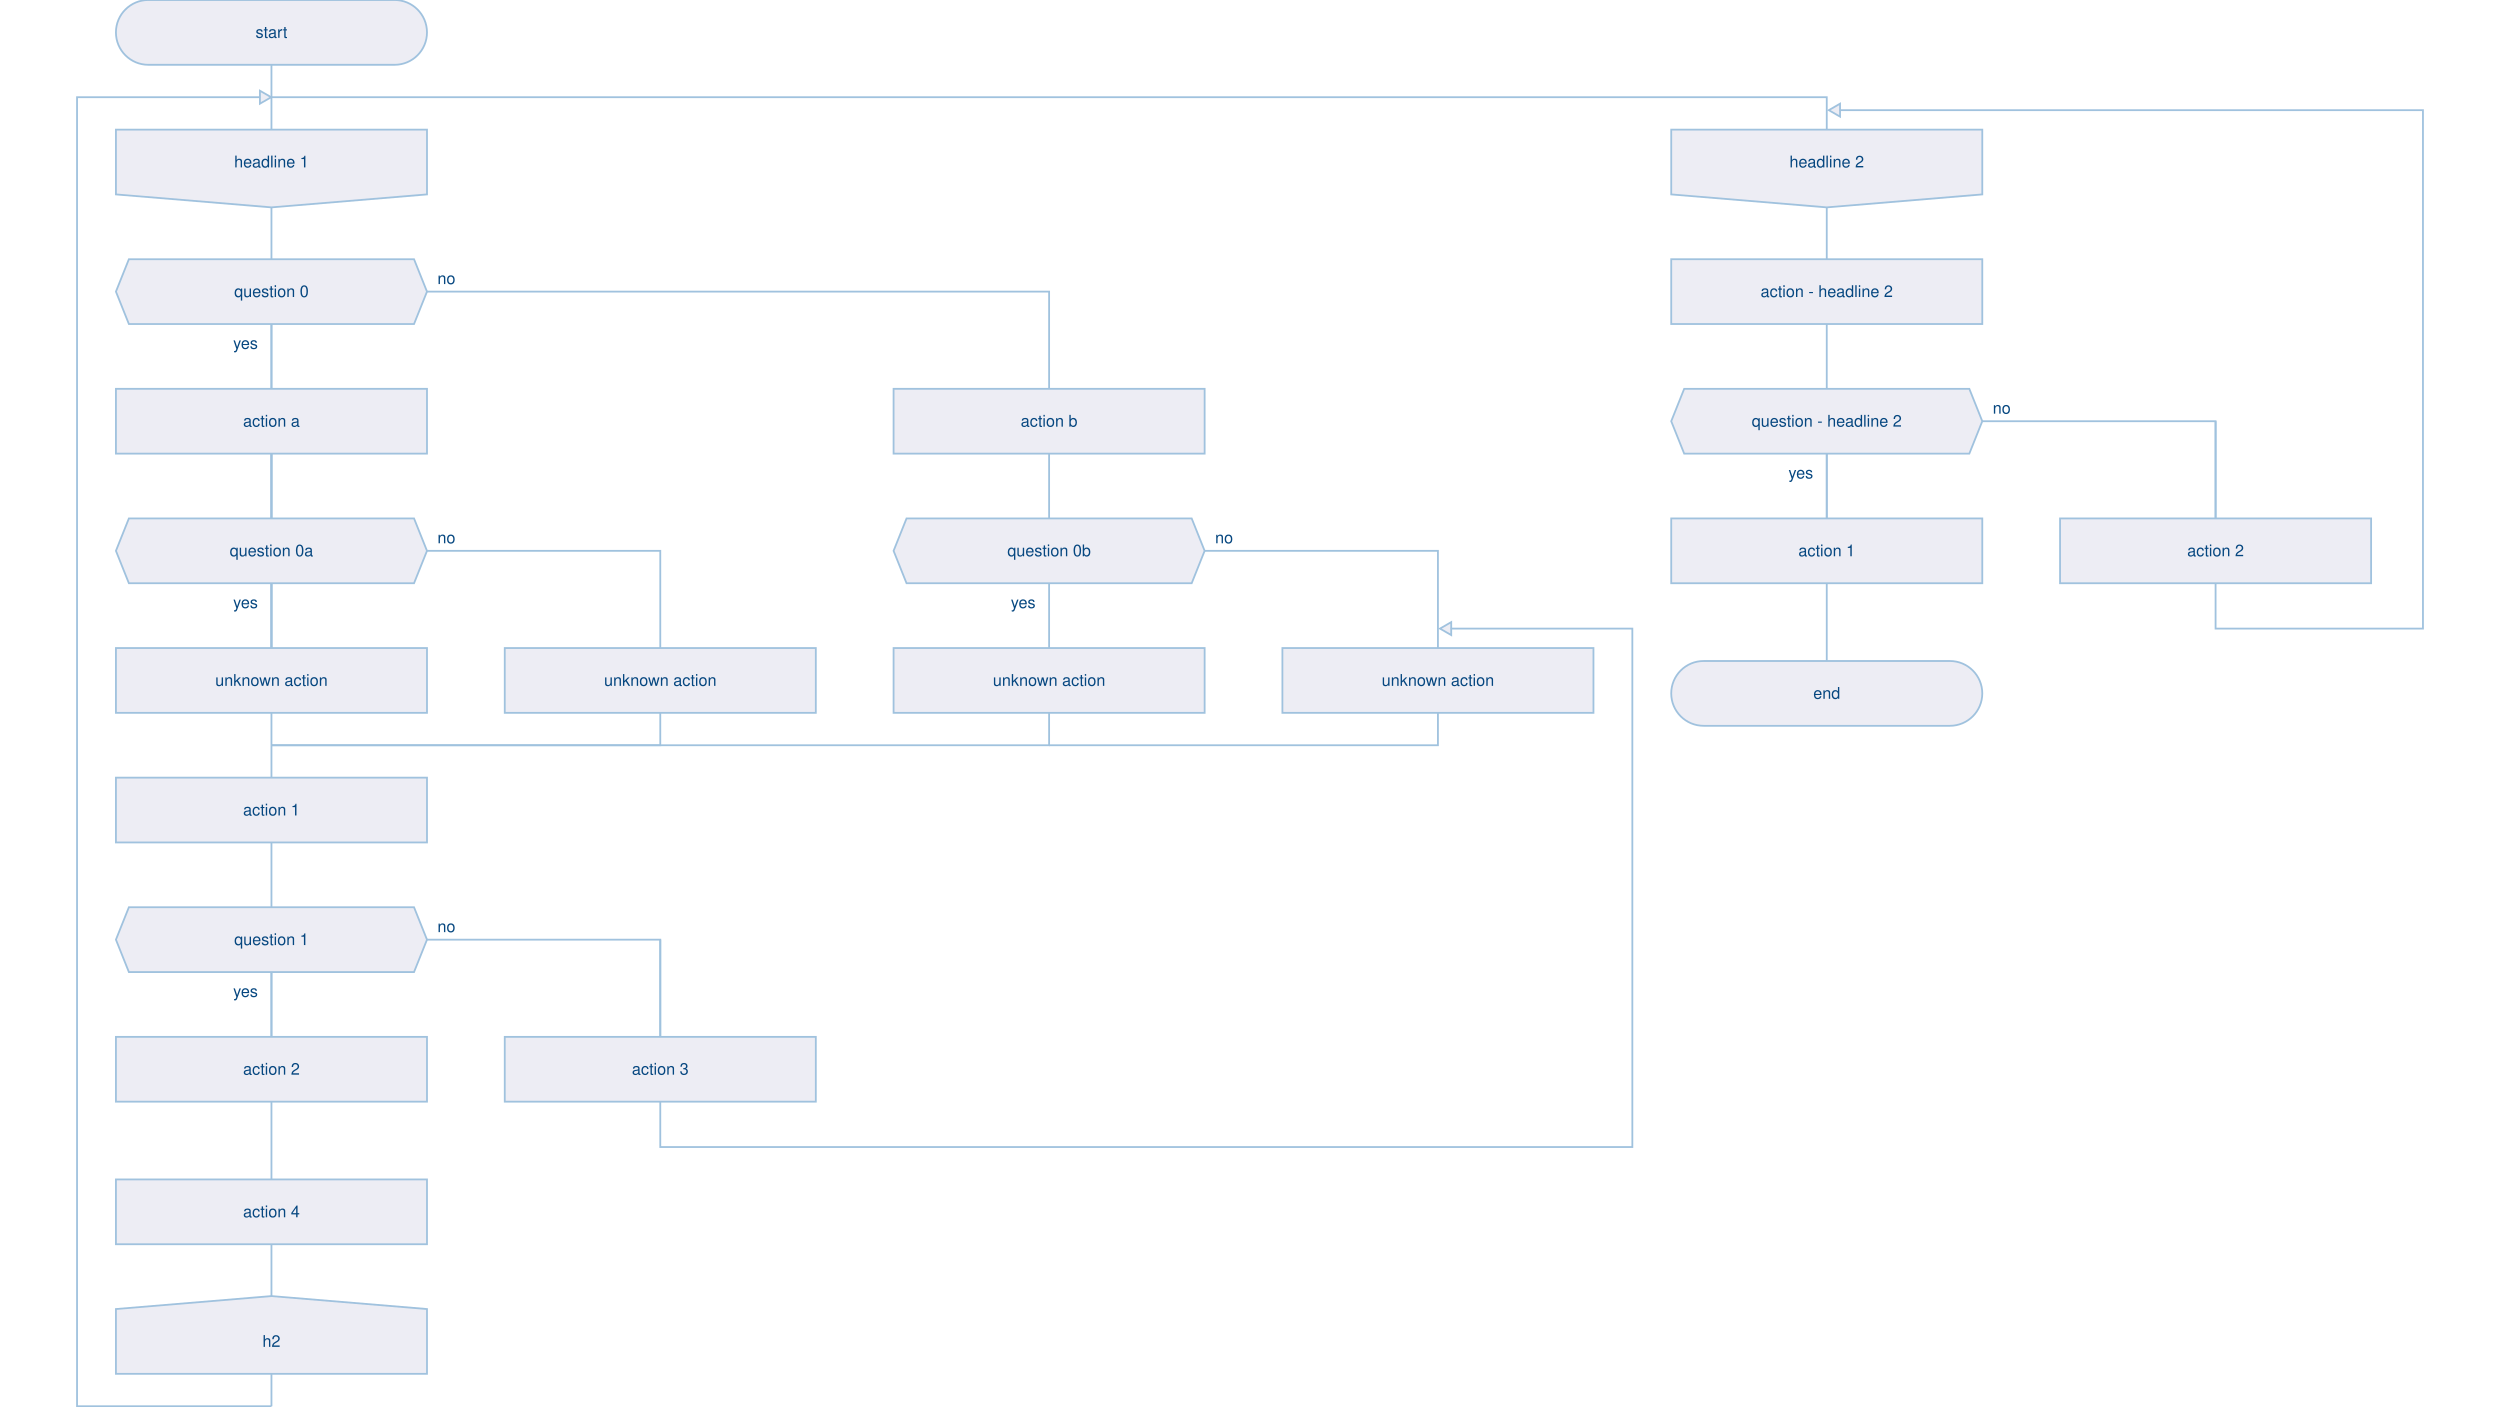
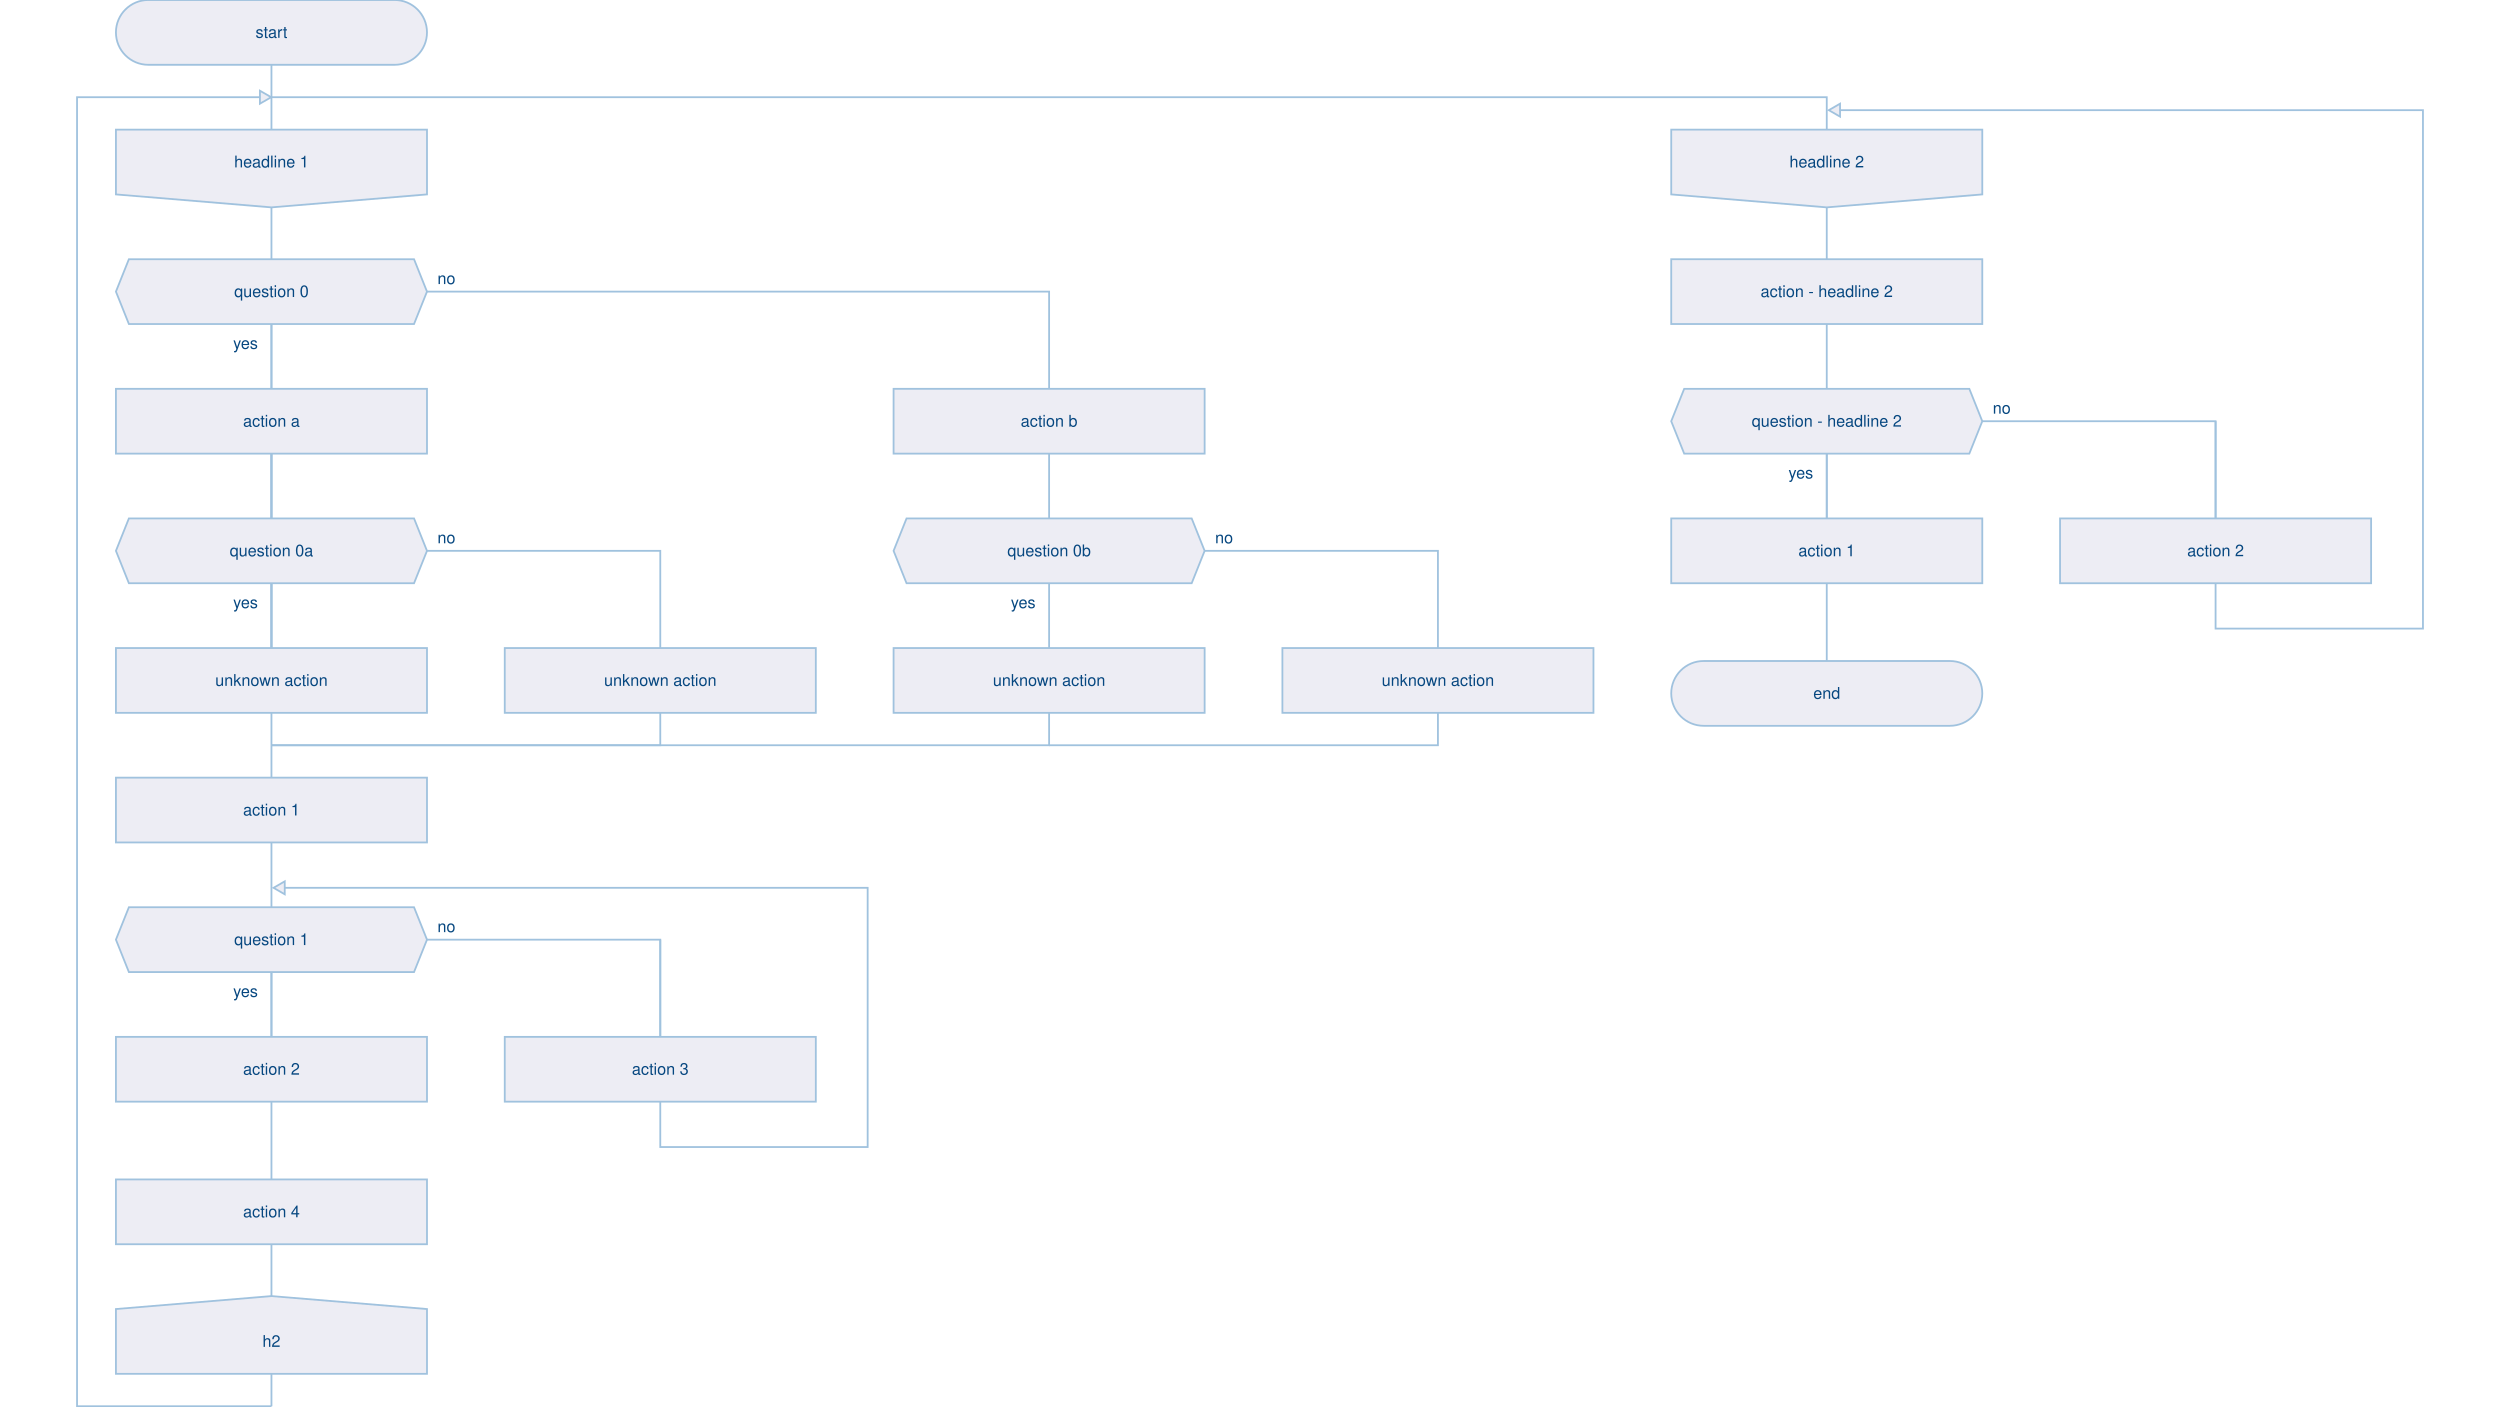
<svg xmlns="http://www.w3.org/2000/svg" font-size="1" viewBox="0.0 0.0 1920.0 1080.0" stroke="rgb(0,0,0)" width="1920" stroke-opacity="1" height="1080" version="1.1">
  <defs />
  <g stroke-linejoin="miter" fill-opacity="1.0" fill="rgb(237,237,244)" stroke="rgb(160,194,222)" stroke-linecap="butt" stroke-miterlimit="10.0" stroke-opacity="1.0" stroke-width="1.395">
-     <path d="M 1114.532,477.788 l -8.62,4.977 l 8.62,4.977 Z" />
-   </g>
-   <g stroke-linejoin="miter" fill-opacity="0.0" fill="rgb(0,0,0)" stroke="rgb(160,194,222)" stroke-linecap="butt" stroke-miterlimit="10.0" stroke-opacity="1.0" stroke-width="1.395">
-     <path d="M 507.097,721.659 v 159.263 h 746.544 v -398.157 h -139.494 " />
+     <path d="M 218.679,676.866 l -8.62,4.977 l 8.62,4.977 Z" />
+   </g>
+   <g stroke-linejoin="miter" fill-opacity="0.0" fill="rgb(0,0,0)" stroke="rgb(160,194,222)" stroke-linecap="butt" stroke-miterlimit="10.0" stroke-opacity="1.0" stroke-width="1.395">
+     <path d="M 507.097,721.659 v 159.263 h 159.263 v -199.078 h -448.065 " />
  </g>
  <g stroke-linejoin="miter" fill-opacity="1.0" fill="rgb(237,237,244)" stroke="rgb(160,194,222)" stroke-linecap="butt" stroke-miterlimit="10.0" stroke-opacity="1.0" stroke-width="1.395">
    <path d="M 1413.149,79.631 l -8.62,4.977 l 8.62,4.977 Z" />
  </g>
  <g stroke-linejoin="miter" fill-opacity="0.0" fill="rgb(0,0,0)" stroke="rgb(160,194,222)" stroke-linecap="butt" stroke-miterlimit="10.0" stroke-opacity="1.0" stroke-width="1.395">
    <path d="M 1701.567,323.502 v 159.263 h 159.263 v -398.157 h -448.065 " />
  </g>
  <g stroke-linejoin="miter" fill-opacity="0.0" fill="rgb(0,0,0)" stroke="rgb(160,194,222)" stroke-linecap="butt" stroke-miterlimit="10.0" stroke-opacity="1.0" stroke-width="1.395">
    <path d="M 208.479,1030.23 v 49.77 " />
  </g>
  <g stroke-linejoin="miter" fill-opacity="1.0" fill="rgb(237,237,244)" stroke="rgb(160,194,222)" stroke-linecap="butt" stroke-miterlimit="10.0" stroke-opacity="1.0" stroke-width="1.395">
    <path d="M 199.633,79.631 l 8.62,-4.977 l -8.62,-4.977 Z" />
  </g>
  <g stroke-linejoin="miter" fill-opacity="0.0" fill="rgb(0,0,0)" stroke="rgb(160,194,222)" stroke-linecap="butt" stroke-miterlimit="10.0" stroke-opacity="1.0" stroke-width="1.395">
    <path d="M 208.479,1080 h -149.309 v -1005.346 h 140.688 " />
  </g>
  <g stroke-linejoin="miter" fill-opacity="0.0" fill="rgb(0,0,0)" stroke="rgb(160,194,222)" stroke-linecap="butt" stroke-miterlimit="10.0" stroke-opacity="1.0" stroke-width="1.395">
    <path d="M 208.479,74.654 h 1194.47 v 24.885 " />
  </g>
  <g stroke-linejoin="miter" fill-opacity="0.0" fill="rgb(0,0,0)" stroke="rgb(160,194,222)" stroke-linecap="butt" stroke-miterlimit="10.0" stroke-opacity="1.0" stroke-width="1.395">
    <path d="M 1402.949,223.963 v -99.539 " />
  </g>
  <g stroke-linejoin="miter" fill-opacity="0.0" fill="rgb(0,0,0)" stroke="rgb(160,194,222)" stroke-linecap="butt" stroke-miterlimit="10.0" stroke-opacity="1.0" stroke-width="1.395">
    <path d="M 1402.949,323.502 v -99.539 " />
  </g>
  <g stroke-linejoin="miter" fill-opacity="0.0" fill="rgb(0,0,0)" stroke="rgb(160,194,222)" stroke-linecap="butt" stroke-miterlimit="10.0" stroke-opacity="1.0" stroke-width="1.395">
    <path d="M 1402.949,532.535 v -209.032 " />
  </g>
  <g stroke-linejoin="miter" fill-opacity="1.0" fill="rgb(237,237,244)" stroke="rgb(160,194,222)" stroke-linecap="butt" stroke-miterlimit="10.0" stroke-opacity="1.0" stroke-width="1.395">
    <path d="M 1522.396,532.535 h 0 c 0,-13.743 -11.141,-24.885 -24.885 -24.885h -189.124 c -13.743,-0 -24.885,11.141 -24.885 24.885h 0 c -0,13.743 11.141,24.885 24.885 24.885h 189.124 c 13.743,0 24.885,-11.141 24.885 -24.885Z" />
  </g>
  <g stroke-linejoin="miter" fill-opacity="1.0" font-size="12.442px" fill="rgb(6,71,128)" stroke="rgb(0,0,0)" font-weight="300" font-family="helvetica" stroke-linecap="butt" stroke-miterlimit="10.0" stroke-opacity="1.0" stroke-width="5.58">
    <text transform="matrix(1,0,0,1,1402.949,532.5346)" stroke="none" dominant-baseline="middle" text-anchor="middle">end</text>
  </g>
  <g stroke-linejoin="miter" fill-opacity="0.0" fill="rgb(0,0,0)" stroke="rgb(160,194,222)" stroke-linecap="butt" stroke-miterlimit="10.0" stroke-opacity="1.0" stroke-width="1.395">
    <path d="M 1701.567,423.041 v -99.539 h -298.618 " />
  </g>
  <g stroke-linejoin="miter" fill-opacity="0.0" fill="rgb(0,0,0)" stroke="rgb(160,194,222)" stroke-linecap="butt" stroke-miterlimit="10.0" stroke-opacity="1.0" stroke-width="1.395">
    <path d="M 1402.949,432.995 v -9.954 " />
  </g>
  <g stroke-linejoin="miter" fill-opacity="0.0" fill="rgb(0,0,0)" stroke="rgb(160,194,222)" stroke-linecap="butt" stroke-miterlimit="10.0" stroke-opacity="1.0" stroke-width="1.395">
    <path d="M 1402.949,423.041 v -99.539 " />
  </g>
  <g stroke-linejoin="miter" fill-opacity="1.0" fill="rgb(237,237,244)" stroke="rgb(160,194,222)" stroke-linecap="butt" stroke-miterlimit="10.0" stroke-opacity="1.0" stroke-width="1.395">
    <path d="M 1821.014,447.926 l -0,-49.77 h -238.894 l -0,49.77 Z" />
  </g>
  <g stroke-linejoin="miter" fill-opacity="1.0" font-size="12.442px" fill="rgb(6,71,128)" stroke="rgb(0,0,0)" font-weight="300" font-family="helvetica" stroke-linecap="butt" stroke-miterlimit="10.0" stroke-opacity="1.0" stroke-width="5.58">
    <text transform="matrix(1,0,0,1,1701.567,423.0415)" stroke="none" dominant-baseline="middle" text-anchor="middle">action 2</text>
  </g>
  <g stroke-linejoin="miter" fill-opacity="1.0" fill="rgb(237,237,244)" stroke="rgb(160,194,222)" stroke-linecap="butt" stroke-miterlimit="10.0" stroke-opacity="1.0" stroke-width="1.395">
    <path d="M 1522.396,447.926 l -0,-49.77 h -238.894 l -0,49.77 Z" />
  </g>
  <g stroke-linejoin="miter" fill-opacity="1.0" font-size="12.442px" fill="rgb(6,71,128)" stroke="rgb(0,0,0)" font-weight="300" font-family="helvetica" stroke-linecap="butt" stroke-miterlimit="10.0" stroke-opacity="1.0" stroke-width="5.58">
    <text transform="matrix(1,0,0,1,1402.949,423.0415)" stroke="none" dominant-baseline="middle" text-anchor="middle">action 1</text>
  </g>
  <g stroke-linejoin="miter" fill-opacity="1.0" font-size="12.442px" fill="rgb(6,71,128)" stroke="rgb(0,0,0)" font-weight="300" font-family="helvetica" stroke-linecap="butt" stroke-miterlimit="10.0" stroke-opacity="1.0" stroke-width="5.58">
    <text transform="matrix(1,0,0,1,1537.327,313.5484)" stroke="none" dominant-baseline="middle" text-anchor="middle">no</text>
  </g>
  <g stroke-linejoin="miter" fill-opacity="1.0" font-size="12.442px" fill="rgb(6,71,128)" stroke="rgb(0,0,0)" font-weight="300" font-family="helvetica" stroke-linecap="butt" stroke-miterlimit="10.0" stroke-opacity="1.0" stroke-width="5.58">
    <text transform="matrix(1,0,0,1,1383.042,363.318)" stroke="none" dominant-baseline="middle" text-anchor="middle">yes</text>
  </g>
  <g stroke-linejoin="miter" fill-opacity="1.0" fill="rgb(237,237,244)" stroke="rgb(160,194,222)" stroke-linecap="butt" stroke-miterlimit="10.0" stroke-opacity="1.0" stroke-width="1.395">
    <path d="M 1293.456,348.387 l -9.954,-24.885 l 9.954,-24.885 h 218.986 l 9.954,24.885 l -9.954,24.885 h -218.986 Z" />
  </g>
  <g stroke-linejoin="miter" fill-opacity="1.0" font-size="12.442px" fill="rgb(6,71,128)" stroke="rgb(0,0,0)" font-weight="300" font-family="helvetica" stroke-linecap="butt" stroke-miterlimit="10.0" stroke-opacity="1.0" stroke-width="5.58">
    <text transform="matrix(1,0,0,1,1402.949,323.5023)" stroke="none" dominant-baseline="middle" text-anchor="middle">question - headline 2</text>
  </g>
  <g stroke-linejoin="miter" fill-opacity="1.0" fill="rgb(237,237,244)" stroke="rgb(160,194,222)" stroke-linecap="butt" stroke-miterlimit="10.0" stroke-opacity="1.0" stroke-width="1.395">
    <path d="M 1522.396,248.848 l -0,-49.77 h -238.894 l -0,49.77 Z" />
  </g>
  <g stroke-linejoin="miter" fill-opacity="1.0" font-size="12.442px" fill="rgb(6,71,128)" stroke="rgb(0,0,0)" font-weight="300" font-family="helvetica" stroke-linecap="butt" stroke-miterlimit="10.0" stroke-opacity="1.0" stroke-width="5.58">
    <text transform="matrix(1,0,0,1,1402.949,223.9631)" stroke="none" dominant-baseline="middle" text-anchor="middle">action - headline 2</text>
  </g>
  <g stroke-linejoin="miter" fill-opacity="1.0" fill="rgb(237,237,244)" stroke="rgb(160,194,222)" stroke-linecap="butt" stroke-miterlimit="10.0" stroke-opacity="1.0" stroke-width="1.395">
    <path d="M 1283.502,149.309 v -49.77 h 238.894 v 49.77 l -119.447,9.954 l -119.447,-9.954 Z" />
  </g>
  <g stroke-linejoin="miter" fill-opacity="1.0" font-size="12.442px" fill="rgb(6,71,128)" stroke="rgb(0,0,0)" font-weight="300" font-family="helvetica" stroke-linecap="butt" stroke-miterlimit="10.0" stroke-opacity="1.0" stroke-width="5.58">
    <text transform="matrix(1,0,0,1,1402.949,124.424)" stroke="none" dominant-baseline="middle" text-anchor="middle">headline 2</text>
  </g>
  <g stroke-linejoin="miter" fill-opacity="0.0" fill="rgb(0,0,0)" stroke="rgb(160,194,222)" stroke-linecap="butt" stroke-miterlimit="10.0" stroke-opacity="1.0" stroke-width="1.395">
    <path d="M 208.479,124.424 v -99.539 " />
  </g>
  <g stroke-linejoin="miter" fill-opacity="0.0" fill="rgb(0,0,0)" stroke="rgb(160,194,222)" stroke-linecap="butt" stroke-miterlimit="10.0" stroke-opacity="1.0" stroke-width="1.395">
    <path d="M 208.479,223.963 v -99.539 " />
  </g>
  <g stroke-linejoin="miter" fill-opacity="0.0" fill="rgb(0,0,0)" stroke="rgb(160,194,222)" stroke-linecap="butt" stroke-miterlimit="10.0" stroke-opacity="1.0" stroke-width="1.395">
    <path d="M 208.479,622.12 v -398.157 " />
  </g>
  <g stroke-linejoin="miter" fill-opacity="0.0" fill="rgb(0,0,0)" stroke="rgb(160,194,222)" stroke-linecap="butt" stroke-miterlimit="10.0" stroke-opacity="1.0" stroke-width="1.395">
    <path d="M 208.479,721.659 v -99.539 " />
  </g>
  <g stroke-linejoin="miter" fill-opacity="0.0" fill="rgb(0,0,0)" stroke="rgb(160,194,222)" stroke-linecap="butt" stroke-miterlimit="10.0" stroke-opacity="1.0" stroke-width="1.395">
    <path d="M 208.479,930.691 v -209.032 " />
  </g>
  <g stroke-linejoin="miter" fill-opacity="0.0" fill="rgb(0,0,0)" stroke="rgb(160,194,222)" stroke-linecap="butt" stroke-miterlimit="10.0" stroke-opacity="1.0" stroke-width="1.395">
    <path d="M 208.479,1030.23 v -99.539 " />
  </g>
  <g stroke-linejoin="miter" fill-opacity="1.0" fill="rgb(237,237,244)" stroke="rgb(160,194,222)" stroke-linecap="butt" stroke-miterlimit="10.0" stroke-opacity="1.0" stroke-width="1.395">
    <path d="M 89.032,1055.115 v -49.77 l 119.447,-9.954 l 119.447,9.954 v 49.77 h -238.894 Z" />
  </g>
  <g stroke-linejoin="miter" fill-opacity="1.0" font-size="12.442px" fill="rgb(6,71,128)" stroke="rgb(0,0,0)" font-weight="300" font-family="helvetica" stroke-linecap="butt" stroke-miterlimit="10.0" stroke-opacity="1.0" stroke-width="5.58">
    <text transform="matrix(1,0,0,1,208.4793,1030.23)" stroke="none" dominant-baseline="middle" text-anchor="middle">h2</text>
  </g>
  <g stroke-linejoin="miter" fill-opacity="1.0" fill="rgb(237,237,244)" stroke="rgb(160,194,222)" stroke-linecap="butt" stroke-miterlimit="10.0" stroke-opacity="1.0" stroke-width="1.395">
    <path d="M 327.926,955.576 l -0,-49.77 h -238.894 l -0,49.77 Z" />
  </g>
  <g stroke-linejoin="miter" fill-opacity="1.0" font-size="12.442px" fill="rgb(6,71,128)" stroke="rgb(0,0,0)" font-weight="300" font-family="helvetica" stroke-linecap="butt" stroke-miterlimit="10.0" stroke-opacity="1.0" stroke-width="5.58">
    <text transform="matrix(1,0,0,1,208.4793,930.6912)" stroke="none" dominant-baseline="middle" text-anchor="middle">action 4</text>
  </g>
  <g stroke-linejoin="miter" fill-opacity="0.0" fill="rgb(0,0,0)" stroke="rgb(160,194,222)" stroke-linecap="butt" stroke-miterlimit="10.0" stroke-opacity="1.0" stroke-width="1.395">
    <path d="M 507.097,821.198 v -99.539 h -298.618 " />
  </g>
  <g stroke-linejoin="miter" fill-opacity="0.0" fill="rgb(0,0,0)" stroke="rgb(160,194,222)" stroke-linecap="butt" stroke-miterlimit="10.0" stroke-opacity="1.0" stroke-width="1.395">
    <path d="M 208.479,831.152 v -9.954 " />
  </g>
  <g stroke-linejoin="miter" fill-opacity="0.0" fill="rgb(0,0,0)" stroke="rgb(160,194,222)" stroke-linecap="butt" stroke-miterlimit="10.0" stroke-opacity="1.0" stroke-width="1.395">
    <path d="M 208.479,821.198 v -99.539 " />
  </g>
  <g stroke-linejoin="miter" fill-opacity="1.0" fill="rgb(237,237,244)" stroke="rgb(160,194,222)" stroke-linecap="butt" stroke-miterlimit="10.0" stroke-opacity="1.0" stroke-width="1.395">
    <path d="M 626.544,846.083 l -0,-49.77 h -238.894 l -0,49.77 Z" />
  </g>
  <g stroke-linejoin="miter" fill-opacity="1.0" font-size="12.442px" fill="rgb(6,71,128)" stroke="rgb(0,0,0)" font-weight="300" font-family="helvetica" stroke-linecap="butt" stroke-miterlimit="10.0" stroke-opacity="1.0" stroke-width="5.58">
    <text transform="matrix(1,0,0,1,507.0968,821.1982)" stroke="none" dominant-baseline="middle" text-anchor="middle">action 3</text>
  </g>
  <g stroke-linejoin="miter" fill-opacity="1.0" fill="rgb(237,237,244)" stroke="rgb(160,194,222)" stroke-linecap="butt" stroke-miterlimit="10.0" stroke-opacity="1.0" stroke-width="1.395">
    <path d="M 327.926,846.083 l -0,-49.77 h -238.894 l -0,49.77 Z" />
  </g>
  <g stroke-linejoin="miter" fill-opacity="1.0" font-size="12.442px" fill="rgb(6,71,128)" stroke="rgb(0,0,0)" font-weight="300" font-family="helvetica" stroke-linecap="butt" stroke-miterlimit="10.0" stroke-opacity="1.0" stroke-width="5.58">
    <text transform="matrix(1,0,0,1,208.4793,821.1982)" stroke="none" dominant-baseline="middle" text-anchor="middle">action 2</text>
  </g>
  <g stroke-linejoin="miter" fill-opacity="1.0" font-size="12.442px" fill="rgb(6,71,128)" stroke="rgb(0,0,0)" font-weight="300" font-family="helvetica" stroke-linecap="butt" stroke-miterlimit="10.0" stroke-opacity="1.0" stroke-width="5.58">
    <text transform="matrix(1,0,0,1,342.8571,711.7051)" stroke="none" dominant-baseline="middle" text-anchor="middle">no</text>
  </g>
  <g stroke-linejoin="miter" fill-opacity="1.0" font-size="12.442px" fill="rgb(6,71,128)" stroke="rgb(0,0,0)" font-weight="300" font-family="helvetica" stroke-linecap="butt" stroke-miterlimit="10.0" stroke-opacity="1.0" stroke-width="5.58">
    <text transform="matrix(1,0,0,1,188.5714,761.4747)" stroke="none" dominant-baseline="middle" text-anchor="middle">yes</text>
  </g>
  <g stroke-linejoin="miter" fill-opacity="1.0" fill="rgb(237,237,244)" stroke="rgb(160,194,222)" stroke-linecap="butt" stroke-miterlimit="10.0" stroke-opacity="1.0" stroke-width="1.395">
    <path d="M 98.986,746.544 l -9.954,-24.885 l 9.954,-24.885 h 218.986 l 9.954,24.885 l -9.954,24.885 h -218.986 Z" />
  </g>
  <g stroke-linejoin="miter" fill-opacity="1.0" font-size="12.442px" fill="rgb(6,71,128)" stroke="rgb(0,0,0)" font-weight="300" font-family="helvetica" stroke-linecap="butt" stroke-miterlimit="10.0" stroke-opacity="1.0" stroke-width="5.58">
    <text transform="matrix(1,0,0,1,208.4793,721.659)" stroke="none" dominant-baseline="middle" text-anchor="middle">question 1</text>
  </g>
  <g stroke-linejoin="miter" fill-opacity="1.0" fill="rgb(237,237,244)" stroke="rgb(160,194,222)" stroke-linecap="butt" stroke-miterlimit="10.0" stroke-opacity="1.0" stroke-width="1.395">
    <path d="M 327.926,647.005 l -0,-49.77 h -238.894 l -0,49.77 Z" />
  </g>
  <g stroke-linejoin="miter" fill-opacity="1.0" font-size="12.442px" fill="rgb(6,71,128)" stroke="rgb(0,0,0)" font-weight="300" font-family="helvetica" stroke-linecap="butt" stroke-miterlimit="10.0" stroke-opacity="1.0" stroke-width="5.58">
    <text transform="matrix(1,0,0,1,208.4793,622.1198)" stroke="none" dominant-baseline="middle" text-anchor="middle">action 1</text>
  </g>
  <g stroke-linejoin="miter" fill-opacity="0.0" fill="rgb(0,0,0)" stroke="rgb(160,194,222)" stroke-linecap="butt" stroke-miterlimit="10.0" stroke-opacity="1.0" stroke-width="1.395">
    <path d="M 208.479,572.35 h 597.235 v -49.77 " />
  </g>
  <g stroke-linejoin="miter" fill-opacity="0.0" fill="rgb(0,0,0)" stroke="rgb(160,194,222)" stroke-linecap="butt" stroke-miterlimit="10.0" stroke-opacity="1.0" stroke-width="1.395">
    <path d="M 805.714,323.502 v -99.539 h -597.235 " />
  </g>
  <g stroke-linejoin="miter" fill-opacity="0.0" fill="rgb(0,0,0)" stroke="rgb(160,194,222)" stroke-linecap="butt" stroke-miterlimit="10.0" stroke-opacity="1.0" stroke-width="1.395">
    <path d="M 208.479,522.581 v -199.078 " />
  </g>
  <g stroke-linejoin="miter" fill-opacity="0.0" fill="rgb(0,0,0)" stroke="rgb(160,194,222)" stroke-linecap="butt" stroke-miterlimit="10.0" stroke-opacity="1.0" stroke-width="1.395">
    <path d="M 208.479,323.502 v -99.539 " />
  </g>
  <g stroke-linejoin="miter" fill-opacity="0.0" fill="rgb(0,0,0)" stroke="rgb(160,194,222)" stroke-linecap="butt" stroke-miterlimit="10.0" stroke-opacity="1.0" stroke-width="1.395">
    <path d="M 805.714,423.041 v -99.539 " />
  </g>
  <g stroke-linejoin="miter" fill-opacity="0.0" fill="rgb(0,0,0)" stroke="rgb(160,194,222)" stroke-linecap="butt" stroke-miterlimit="10.0" stroke-opacity="1.0" stroke-width="1.395">
    <path d="M 805.714,572.35 h 298.618 v -49.77 " />
  </g>
  <g stroke-linejoin="miter" fill-opacity="0.0" fill="rgb(0,0,0)" stroke="rgb(160,194,222)" stroke-linecap="butt" stroke-miterlimit="10.0" stroke-opacity="1.0" stroke-width="1.395">
    <path d="M 1104.332,522.581 v -99.539 h -298.618 " />
  </g>
  <g stroke-linejoin="miter" fill-opacity="0.0" fill="rgb(0,0,0)" stroke="rgb(160,194,222)" stroke-linecap="butt" stroke-miterlimit="10.0" stroke-opacity="1.0" stroke-width="1.395">
    <path d="M 805.714,522.581 h 0 " />
  </g>
  <g stroke-linejoin="miter" fill-opacity="0.0" fill="rgb(0,0,0)" stroke="rgb(160,194,222)" stroke-linecap="butt" stroke-miterlimit="10.0" stroke-opacity="1.0" stroke-width="1.395">
    <path d="M 805.714,522.581 v -99.539 " />
  </g>
  <g stroke-linejoin="miter" fill-opacity="1.0" fill="rgb(237,237,244)" stroke="rgb(160,194,222)" stroke-linecap="butt" stroke-miterlimit="10.0" stroke-opacity="1.0" stroke-width="1.395">
    <path d="M 1223.779,547.465 l -0,-49.77 h -238.894 l -0,49.77 Z" />
  </g>
  <g stroke-linejoin="miter" fill-opacity="1.0" font-size="12.442px" fill="rgb(6,71,128)" stroke="rgb(0,0,0)" font-weight="300" font-family="helvetica" stroke-linecap="butt" stroke-miterlimit="10.0" stroke-opacity="1.0" stroke-width="5.58">
    <text transform="matrix(1,0,0,1,1104.332,522.5806)" stroke="none" dominant-baseline="middle" text-anchor="middle">unknown action</text>
  </g>
  <g stroke-linejoin="miter" fill-opacity="1.0" fill="rgb(237,237,244)" stroke="rgb(160,194,222)" stroke-linecap="butt" stroke-miterlimit="10.0" stroke-opacity="1.0" stroke-width="1.395">
    <path d="M 925.161,547.465 l -0,-49.77 h -238.894 l -0,49.77 Z" />
  </g>
  <g stroke-linejoin="miter" fill-opacity="1.0" font-size="12.442px" fill="rgb(6,71,128)" stroke="rgb(0,0,0)" font-weight="300" font-family="helvetica" stroke-linecap="butt" stroke-miterlimit="10.0" stroke-opacity="1.0" stroke-width="5.58">
    <text transform="matrix(1,0,0,1,805.7143,522.5806)" stroke="none" dominant-baseline="middle" text-anchor="middle">unknown action</text>
  </g>
  <g stroke-linejoin="miter" fill-opacity="1.0" font-size="12.442px" fill="rgb(6,71,128)" stroke="rgb(0,0,0)" font-weight="300" font-family="helvetica" stroke-linecap="butt" stroke-miterlimit="10.0" stroke-opacity="1.0" stroke-width="5.58">
    <text transform="matrix(1,0,0,1,940.0922,413.0876)" stroke="none" dominant-baseline="middle" text-anchor="middle">no</text>
  </g>
  <g stroke-linejoin="miter" fill-opacity="1.0" font-size="12.442px" fill="rgb(6,71,128)" stroke="rgb(0,0,0)" font-weight="300" font-family="helvetica" stroke-linecap="butt" stroke-miterlimit="10.0" stroke-opacity="1.0" stroke-width="5.58">
    <text transform="matrix(1,0,0,1,785.8065,462.8571)" stroke="none" dominant-baseline="middle" text-anchor="middle">yes</text>
  </g>
  <g stroke-linejoin="miter" fill-opacity="1.0" fill="rgb(237,237,244)" stroke="rgb(160,194,222)" stroke-linecap="butt" stroke-miterlimit="10.0" stroke-opacity="1.0" stroke-width="1.395">
    <path d="M 696.221,447.926 l -9.954,-24.885 l 9.954,-24.885 h 218.986 l 9.954,24.885 l -9.954,24.885 h -218.986 Z" />
  </g>
  <g stroke-linejoin="miter" fill-opacity="1.0" font-size="12.442px" fill="rgb(6,71,128)" stroke="rgb(0,0,0)" font-weight="300" font-family="helvetica" stroke-linecap="butt" stroke-miterlimit="10.0" stroke-opacity="1.0" stroke-width="5.58">
    <text transform="matrix(1,0,0,1,805.7143,423.0415)" stroke="none" dominant-baseline="middle" text-anchor="middle">question 0b</text>
  </g>
  <g stroke-linejoin="miter" fill-opacity="1.0" fill="rgb(237,237,244)" stroke="rgb(160,194,222)" stroke-linecap="butt" stroke-miterlimit="10.0" stroke-opacity="1.0" stroke-width="1.395">
    <path d="M 925.161,348.387 l -0,-49.77 h -238.894 l -0,49.77 Z" />
  </g>
  <g stroke-linejoin="miter" fill-opacity="1.0" font-size="12.442px" fill="rgb(6,71,128)" stroke="rgb(0,0,0)" font-weight="300" font-family="helvetica" stroke-linecap="butt" stroke-miterlimit="10.0" stroke-opacity="1.0" stroke-width="5.58">
    <text transform="matrix(1,0,0,1,805.7143,323.5023)" stroke="none" dominant-baseline="middle" text-anchor="middle">action b</text>
  </g>
  <g stroke-linejoin="miter" fill-opacity="0.0" fill="rgb(0,0,0)" stroke="rgb(160,194,222)" stroke-linecap="butt" stroke-miterlimit="10.0" stroke-opacity="1.0" stroke-width="1.395">
    <path d="M 208.479,423.041 v -99.539 " />
  </g>
  <g stroke-linejoin="miter" fill-opacity="0.0" fill="rgb(0,0,0)" stroke="rgb(160,194,222)" stroke-linecap="butt" stroke-miterlimit="10.0" stroke-opacity="1.0" stroke-width="1.395">
    <path d="M 208.479,572.35 h 298.618 v -49.77 " />
  </g>
  <g stroke-linejoin="miter" fill-opacity="0.0" fill="rgb(0,0,0)" stroke="rgb(160,194,222)" stroke-linecap="butt" stroke-miterlimit="10.0" stroke-opacity="1.0" stroke-width="1.395">
    <path d="M 507.097,522.581 v -99.539 h -298.618 " />
  </g>
  <g stroke-linejoin="miter" fill-opacity="0.0" fill="rgb(0,0,0)" stroke="rgb(160,194,222)" stroke-linecap="butt" stroke-miterlimit="10.0" stroke-opacity="1.0" stroke-width="1.395">
    <path d="M 208.479,522.581 h 0 " />
  </g>
  <g stroke-linejoin="miter" fill-opacity="0.0" fill="rgb(0,0,0)" stroke="rgb(160,194,222)" stroke-linecap="butt" stroke-miterlimit="10.0" stroke-opacity="1.0" stroke-width="1.395">
    <path d="M 208.479,522.581 v -99.539 " />
  </g>
  <g stroke-linejoin="miter" fill-opacity="1.0" fill="rgb(237,237,244)" stroke="rgb(160,194,222)" stroke-linecap="butt" stroke-miterlimit="10.0" stroke-opacity="1.0" stroke-width="1.395">
    <path d="M 626.544,547.465 l -0,-49.77 h -238.894 l -0,49.77 Z" />
  </g>
  <g stroke-linejoin="miter" fill-opacity="1.0" font-size="12.442px" fill="rgb(6,71,128)" stroke="rgb(0,0,0)" font-weight="300" font-family="helvetica" stroke-linecap="butt" stroke-miterlimit="10.0" stroke-opacity="1.0" stroke-width="5.58">
    <text transform="matrix(1,0,0,1,507.0968,522.5806)" stroke="none" dominant-baseline="middle" text-anchor="middle">unknown action</text>
  </g>
  <g stroke-linejoin="miter" fill-opacity="1.0" fill="rgb(237,237,244)" stroke="rgb(160,194,222)" stroke-linecap="butt" stroke-miterlimit="10.0" stroke-opacity="1.0" stroke-width="1.395">
    <path d="M 327.926,547.465 l -0,-49.77 h -238.894 l -0,49.77 Z" />
  </g>
  <g stroke-linejoin="miter" fill-opacity="1.0" font-size="12.442px" fill="rgb(6,71,128)" stroke="rgb(0,0,0)" font-weight="300" font-family="helvetica" stroke-linecap="butt" stroke-miterlimit="10.0" stroke-opacity="1.0" stroke-width="5.58">
    <text transform="matrix(1,0,0,1,208.4793,522.5806)" stroke="none" dominant-baseline="middle" text-anchor="middle">unknown action</text>
  </g>
  <g stroke-linejoin="miter" fill-opacity="1.0" font-size="12.442px" fill="rgb(6,71,128)" stroke="rgb(0,0,0)" font-weight="300" font-family="helvetica" stroke-linecap="butt" stroke-miterlimit="10.0" stroke-opacity="1.0" stroke-width="5.58">
    <text transform="matrix(1,0,0,1,342.8571,413.0876)" stroke="none" dominant-baseline="middle" text-anchor="middle">no</text>
  </g>
  <g stroke-linejoin="miter" fill-opacity="1.0" font-size="12.442px" fill="rgb(6,71,128)" stroke="rgb(0,0,0)" font-weight="300" font-family="helvetica" stroke-linecap="butt" stroke-miterlimit="10.0" stroke-opacity="1.0" stroke-width="5.58">
    <text transform="matrix(1,0,0,1,188.5714,462.8571)" stroke="none" dominant-baseline="middle" text-anchor="middle">yes</text>
  </g>
  <g stroke-linejoin="miter" fill-opacity="1.0" fill="rgb(237,237,244)" stroke="rgb(160,194,222)" stroke-linecap="butt" stroke-miterlimit="10.0" stroke-opacity="1.0" stroke-width="1.395">
    <path d="M 98.986,447.926 l -9.954,-24.885 l 9.954,-24.885 h 218.986 l 9.954,24.885 l -9.954,24.885 h -218.986 Z" />
  </g>
  <g stroke-linejoin="miter" fill-opacity="1.0" font-size="12.442px" fill="rgb(6,71,128)" stroke="rgb(0,0,0)" font-weight="300" font-family="helvetica" stroke-linecap="butt" stroke-miterlimit="10.0" stroke-opacity="1.0" stroke-width="5.58">
    <text transform="matrix(1,0,0,1,208.4793,423.0415)" stroke="none" dominant-baseline="middle" text-anchor="middle">question 0a</text>
  </g>
  <g stroke-linejoin="miter" fill-opacity="1.0" fill="rgb(237,237,244)" stroke="rgb(160,194,222)" stroke-linecap="butt" stroke-miterlimit="10.0" stroke-opacity="1.0" stroke-width="1.395">
    <path d="M 327.926,348.387 l -0,-49.77 h -238.894 l -0,49.77 Z" />
  </g>
  <g stroke-linejoin="miter" fill-opacity="1.0" font-size="12.442px" fill="rgb(6,71,128)" stroke="rgb(0,0,0)" font-weight="300" font-family="helvetica" stroke-linecap="butt" stroke-miterlimit="10.0" stroke-opacity="1.0" stroke-width="5.58">
    <text transform="matrix(1,0,0,1,208.4793,323.5023)" stroke="none" dominant-baseline="middle" text-anchor="middle">action a</text>
  </g>
  <g stroke-linejoin="miter" fill-opacity="1.0" font-size="12.442px" fill="rgb(6,71,128)" stroke="rgb(0,0,0)" font-weight="300" font-family="helvetica" stroke-linecap="butt" stroke-miterlimit="10.0" stroke-opacity="1.0" stroke-width="5.58">
    <text transform="matrix(1,0,0,1,342.8571,214.0092)" stroke="none" dominant-baseline="middle" text-anchor="middle">no</text>
  </g>
  <g stroke-linejoin="miter" fill-opacity="1.0" font-size="12.442px" fill="rgb(6,71,128)" stroke="rgb(0,0,0)" font-weight="300" font-family="helvetica" stroke-linecap="butt" stroke-miterlimit="10.0" stroke-opacity="1.0" stroke-width="5.58">
    <text transform="matrix(1,0,0,1,188.5714,263.7788)" stroke="none" dominant-baseline="middle" text-anchor="middle">yes</text>
  </g>
  <g stroke-linejoin="miter" fill-opacity="1.0" fill="rgb(237,237,244)" stroke="rgb(160,194,222)" stroke-linecap="butt" stroke-miterlimit="10.0" stroke-opacity="1.0" stroke-width="1.395">
    <path d="M 98.986,248.848 l -9.954,-24.885 l 9.954,-24.885 h 218.986 l 9.954,24.885 l -9.954,24.885 h -218.986 Z" />
  </g>
  <g stroke-linejoin="miter" fill-opacity="1.0" font-size="12.442px" fill="rgb(6,71,128)" stroke="rgb(0,0,0)" font-weight="300" font-family="helvetica" stroke-linecap="butt" stroke-miterlimit="10.0" stroke-opacity="1.0" stroke-width="5.58">
    <text transform="matrix(1,0,0,1,208.4793,223.9631)" stroke="none" dominant-baseline="middle" text-anchor="middle">question 0</text>
  </g>
  <g stroke-linejoin="miter" fill-opacity="1.0" fill="rgb(237,237,244)" stroke="rgb(160,194,222)" stroke-linecap="butt" stroke-miterlimit="10.0" stroke-opacity="1.0" stroke-width="1.395">
    <path d="M 89.032,149.309 v -49.77 h 238.894 v 49.77 l -119.447,9.954 l -119.447,-9.954 Z" />
  </g>
  <g stroke-linejoin="miter" fill-opacity="1.0" font-size="12.442px" fill="rgb(6,71,128)" stroke="rgb(0,0,0)" font-weight="300" font-family="helvetica" stroke-linecap="butt" stroke-miterlimit="10.0" stroke-opacity="1.0" stroke-width="5.58">
    <text transform="matrix(1,0,0,1,208.4793,124.424)" stroke="none" dominant-baseline="middle" text-anchor="middle">headline 1</text>
  </g>
  <g stroke-linejoin="miter" fill-opacity="1.0" fill="rgb(237,237,244)" stroke="rgb(160,194,222)" stroke-linecap="butt" stroke-miterlimit="10.0" stroke-opacity="1.0" stroke-width="1.395">
    <path d="M 327.926,24.885 h 0 c 0,-13.743 -11.141,-24.885 -24.885 -24.885h -189.124 c -13.743,-0 -24.885,11.141 -24.885 24.885h 0 c -0,13.743 11.141,24.885 24.885 24.885h 189.124 c 13.743,0 24.885,-11.141 24.885 -24.885Z" />
  </g>
  <g stroke-linejoin="miter" fill-opacity="1.0" font-size="12.442px" fill="rgb(6,71,128)" stroke="rgb(0,0,0)" font-weight="300" font-family="helvetica" stroke-linecap="butt" stroke-miterlimit="10.0" stroke-opacity="1.0" stroke-width="5.58">
    <text transform="matrix(1,0,0,1,208.4793,24.8848)" stroke="none" dominant-baseline="middle" text-anchor="middle">start</text>
  </g>
</svg>
